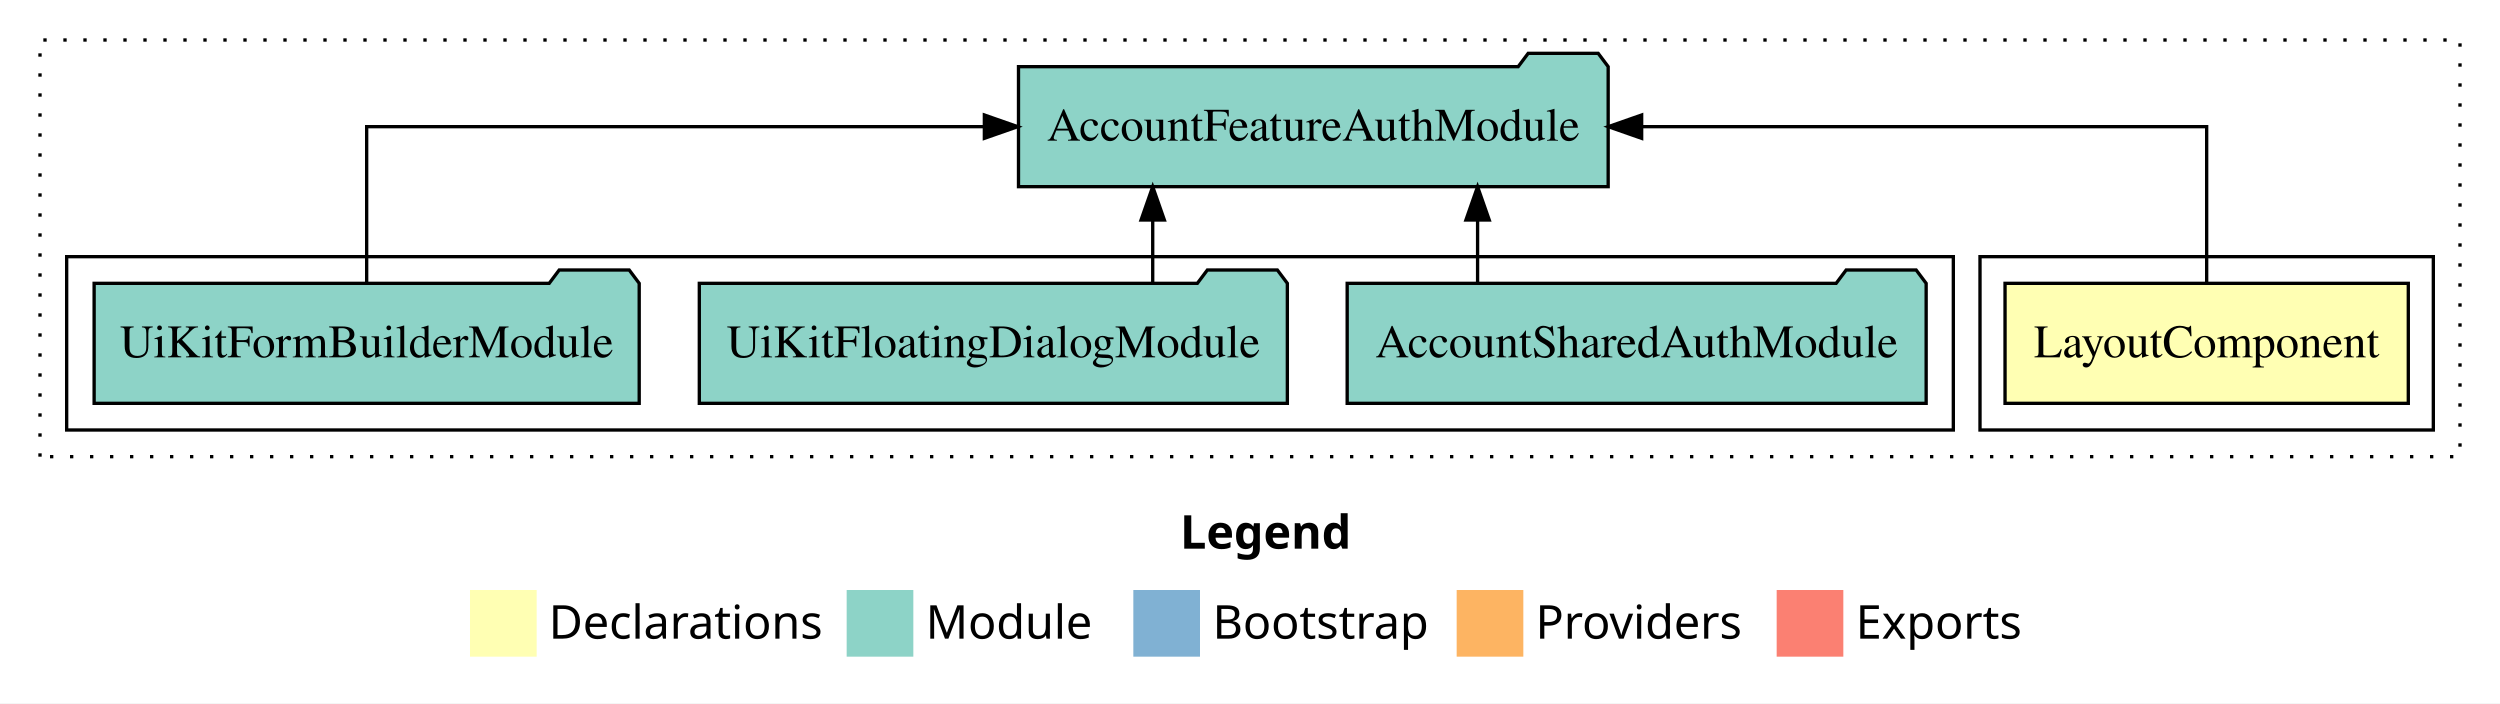
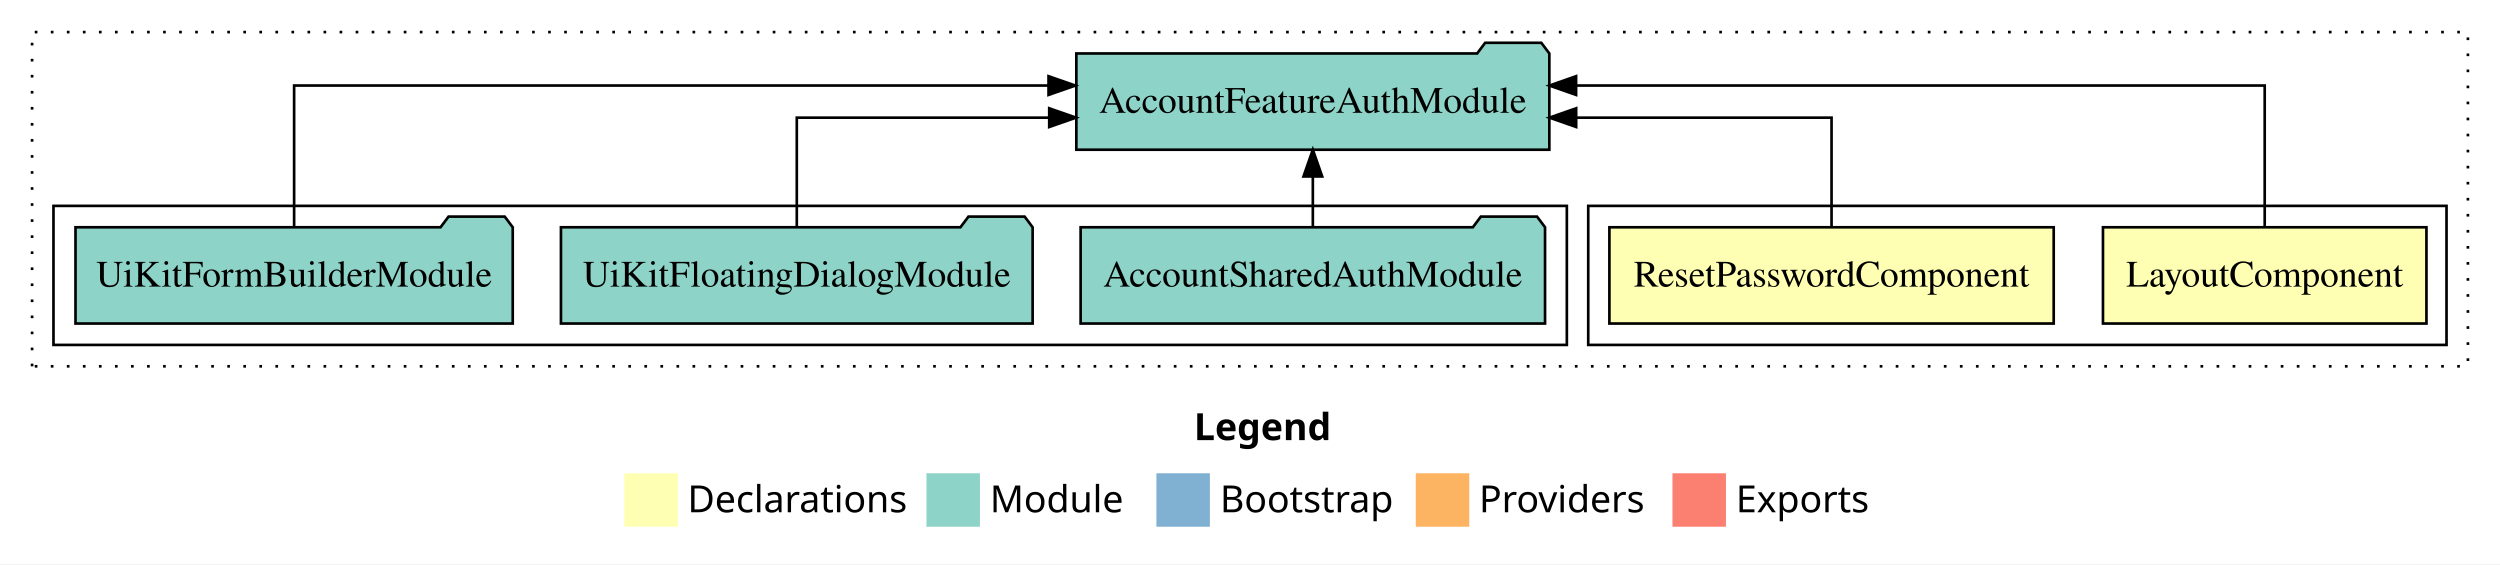
- <svg xmlns="http://www.w3.org/2000/svg" width="750pt" height="211pt" viewBox="0.00 0.00 750.00 211.00">
+ <svg xmlns="http://www.w3.org/2000/svg" width="935pt" height="211pt" viewBox="0.00 0.00 935.00 211.00">
  <g id="graph0" class="graph" transform="scale(1 1) rotate(0) translate(4 207)">
-     <polygon fill="#ffffff" stroke="transparent" points="-4,4 -4,-207 746,-207 746,4 -4,4" />
-     <text text-anchor="start" x="350.009" y="-42.4" font-family="sans-serif" font-weight="bold" font-size="14.00" fill="#000000">Legend</text>
-     <polygon fill="#ffffb3" stroke="transparent" points="137,-10 137,-30 157,-30 157,-10 137,-10" />
-     <text text-anchor="start" x="160.629" y="-15.4" font-family="sans-serif" font-size="14.00" fill="#000000">  Declarations</text>
-     <polygon fill="#8dd3c7" stroke="transparent" points="250,-10 250,-30 270,-30 270,-10 250,-10" />
-     <text text-anchor="start" x="273.725" y="-15.4" font-family="sans-serif" font-size="14.00" fill="#000000">  Module</text>
-     <polygon fill="#80b1d3" stroke="transparent" points="336,-10 336,-30 356,-30 356,-10 336,-10" />
-     <text text-anchor="start" x="359.781" y="-15.4" font-family="sans-serif" font-size="14.00" fill="#000000">  Bootstrap</text>
-     <polygon fill="#fdb462" stroke="transparent" points="433,-10 433,-30 453,-30 453,-10 433,-10" />
-     <text text-anchor="start" x="456.673" y="-15.4" font-family="sans-serif" font-size="14.00" fill="#000000">  Providers</text>
-     <polygon fill="#fb8072" stroke="transparent" points="529,-10 529,-30 549,-30 549,-10 529,-10" />
-     <text text-anchor="start" x="552.726" y="-15.4" font-family="sans-serif" font-size="14.00" fill="#000000">  Exports</text>
+     <polygon fill="#ffffff" stroke="transparent" points="-4,4 -4,-207 931,-207 931,4 -4,4" />
+     <text text-anchor="start" x="442.509" y="-42.4" font-family="sans-serif" font-weight="bold" font-size="14.00" fill="#000000">Legend</text>
+     <polygon fill="#ffffb3" stroke="transparent" points="229.5,-10 229.5,-30 249.5,-30 249.5,-10 229.5,-10" />
+     <text text-anchor="start" x="253.129" y="-15.4" font-family="sans-serif" font-size="14.00" fill="#000000">  Declarations</text>
+     <polygon fill="#8dd3c7" stroke="transparent" points="342.5,-10 342.5,-30 362.5,-30 362.5,-10 342.5,-10" />
+     <text text-anchor="start" x="366.225" y="-15.4" font-family="sans-serif" font-size="14.00" fill="#000000">  Module</text>
+     <polygon fill="#80b1d3" stroke="transparent" points="428.5,-10 428.5,-30 448.5,-30 448.5,-10 428.5,-10" />
+     <text text-anchor="start" x="452.281" y="-15.4" font-family="sans-serif" font-size="14.00" fill="#000000">  Bootstrap</text>
+     <polygon fill="#fdb462" stroke="transparent" points="525.5,-10 525.5,-30 545.5,-30 545.5,-10 525.5,-10" />
+     <text text-anchor="start" x="549.173" y="-15.4" font-family="sans-serif" font-size="14.00" fill="#000000">  Providers</text>
+     <polygon fill="#fb8072" stroke="transparent" points="621.5,-10 621.5,-30 641.5,-30 641.5,-10 621.5,-10" />
+     <text text-anchor="start" x="645.226" y="-15.4" font-family="sans-serif" font-size="14.00" fill="#000000">  Exports</text>
    <g id="clust1" class="cluster">
-       <polygon fill="none" stroke="#000000" stroke-dasharray="1,5" points="8,-70 8,-195 734,-195 734,-70 8,-70" />
+       <polygon fill="none" stroke="#000000" stroke-dasharray="1,5" points="8,-70 8,-195 919,-195 919,-70 8,-70" />
    </g>
    <g id="clust2" class="cluster">
-       <polygon fill="none" stroke="#000000" points="590,-78 590,-130 726,-130 726,-78 590,-78" />
+       <polygon fill="none" stroke="#000000" points="590,-78 590,-130 911,-130 911,-78 590,-78" />
    </g>
-     <g id="clust4" class="cluster">
+     <g id="clust5" class="cluster">
      <polygon fill="none" stroke="#000000" points="16,-78 16,-130 582,-130 582,-78 16,-78" />
    </g>
    <g id="node1" class="node">
-       <polygon fill="#ffffb3" stroke="#000000" points="718.49,-122 597.51,-122 597.51,-86 718.49,-86 718.49,-122" />
-       <text text-anchor="middle" x="658" y="-99.8" font-family="Times,serif" font-size="14.00" fill="#000000">LayoutComponent</text>
+       <polygon fill="#ffffb3" stroke="#000000" points="903.49,-122 782.51,-122 782.51,-86 903.49,-86 903.49,-122" />
+       <text text-anchor="middle" x="843" y="-99.8" font-family="Times,serif" font-size="14.00" fill="#000000">LayoutComponent</text>
+     </g>
+     <g id="node3" class="node">
+       <polygon fill="#8dd3c7" stroke="#000000" points="575.451,-187 572.451,-191 551.451,-191 548.451,-187 398.549,-187 398.549,-151 575.451,-151 575.451,-187" />
+       <text text-anchor="middle" x="487" y="-164.8" font-family="Times,serif" font-size="14.00" fill="#000000">AccountFeatureAuthModule</text>
+     </g>
+     <g id="edge1" class="edge">
+       <path fill="none" stroke="#000000" d="M843,-122.284C843,-143.321 843,-175 843,-175 843,-175 585.457,-175 585.457,-175" />
+       <polygon fill="#000000" stroke="#000000" points="585.457,-171.5 575.457,-175 585.457,-178.5 585.457,-171.5" />
    </g>
    <g id="node2" class="node">
-       <polygon fill="#8dd3c7" stroke="#000000" points="478.451,-187 475.451,-191 454.451,-191 451.451,-187 301.549,-187 301.549,-151 478.451,-151 478.451,-187" />
-       <text text-anchor="middle" x="390" y="-164.8" font-family="Times,serif" font-size="14.00" fill="#000000">AccountFeatureAuthModule</text>
+       <polygon fill="#ffffb3" stroke="#000000" points="764.087,-122 597.913,-122 597.913,-86 764.087,-86 764.087,-122" />
+       <text text-anchor="middle" x="681" y="-99.8" font-family="Times,serif" font-size="14.00" fill="#000000">ResetPasswordComponent</text>
    </g>
-     <g id="edge1" class="edge">
-       <path fill="none" stroke="#000000" d="M658,-122.106C658,-141.339 658,-169 658,-169 658,-169 488.496,-169 488.496,-169" />
-       <polygon fill="#000000" stroke="#000000" points="488.496,-165.5 478.496,-169 488.496,-172.5 488.496,-165.5" />
+     <g id="edge2" class="edge">
+       <path fill="none" stroke="#000000" d="M681,-122.022C681,-139.373 681,-163 681,-163 681,-163 585.484,-163 585.484,-163" />
+       <polygon fill="#000000" stroke="#000000" points="585.484,-159.5 575.484,-163 585.484,-166.5 585.484,-159.5" />
    </g>
-     <g id="node3" class="node">
+     <g id="node4" class="node">
      <polygon fill="#8dd3c7" stroke="#000000" points="573.846,-122 570.846,-126 549.846,-126 546.846,-122 400.154,-122 400.154,-86 573.846,-86 573.846,-122" />
      <text text-anchor="middle" x="487" y="-99.8" font-family="Times,serif" font-size="14.00" fill="#000000">AccountSharedAuthModule</text>
    </g>
-     <g id="edge2" class="edge">
-       <path fill="none" stroke="#000000" d="M439.276,-122.106C439.276,-122.106 439.276,-140.991 439.276,-140.991" />
-       <polygon fill="#000000" stroke="#000000" points="435.776,-140.991 439.276,-150.991 442.776,-140.991 435.776,-140.991" />
+     <g id="edge3" class="edge">
+       <path fill="none" stroke="#000000" d="M487,-122.106C487,-122.106 487,-140.991 487,-140.991" />
+       <polygon fill="#000000" stroke="#000000" points="483.5,-140.991 487,-150.991 490.5,-140.991 483.5,-140.991" />
    </g>
-     <g id="node4" class="node">
+     <g id="node5" class="node">
      <polygon fill="#8dd3c7" stroke="#000000" points="382.206,-122 379.206,-126 358.206,-126 355.206,-122 205.794,-122 205.794,-86 382.206,-86 382.206,-122" />
      <text text-anchor="middle" x="294" y="-99.8" font-family="Times,serif" font-size="14.00" fill="#000000">UiKitFloatingDialogModule</text>
    </g>
-     <g id="edge3" class="edge">
-       <path fill="none" stroke="#000000" d="M341.814,-122.106C341.814,-122.106 341.814,-140.991 341.814,-140.991" />
-       <polygon fill="#000000" stroke="#000000" points="338.314,-140.991 341.814,-150.991 345.314,-140.991 338.314,-140.991" />
+     <g id="edge4" class="edge">
+       <path fill="none" stroke="#000000" d="M294,-122.022C294,-139.373 294,-163 294,-163 294,-163 388.408,-163 388.408,-163" />
+       <polygon fill="#000000" stroke="#000000" points="388.408,-166.5 398.408,-163 388.408,-159.5 388.408,-166.5" />
    </g>
-     <g id="node5" class="node">
+     <g id="node6" class="node">
      <polygon fill="#8dd3c7" stroke="#000000" points="187.762,-122 184.762,-126 163.762,-126 160.762,-122 24.238,-122 24.238,-86 187.762,-86 187.762,-122" />
      <text text-anchor="middle" x="106" y="-99.8" font-family="Times,serif" font-size="14.00" fill="#000000">UiKitFormBuilderModule</text>
    </g>
-     <g id="edge4" class="edge">
-       <path fill="none" stroke="#000000" d="M106,-122.106C106,-141.339 106,-169 106,-169 106,-169 291.309,-169 291.309,-169" />
-       <polygon fill="#000000" stroke="#000000" points="291.309,-172.5 301.309,-169 291.309,-165.5 291.309,-172.5" />
+     <g id="edge5" class="edge">
+       <path fill="none" stroke="#000000" d="M106,-122.284C106,-143.321 106,-175 106,-175 106,-175 388.153,-175 388.153,-175" />
+       <polygon fill="#000000" stroke="#000000" points="388.153,-178.5 398.153,-175 388.153,-171.5 388.153,-178.5" />
    </g>
  </g>
</svg>
